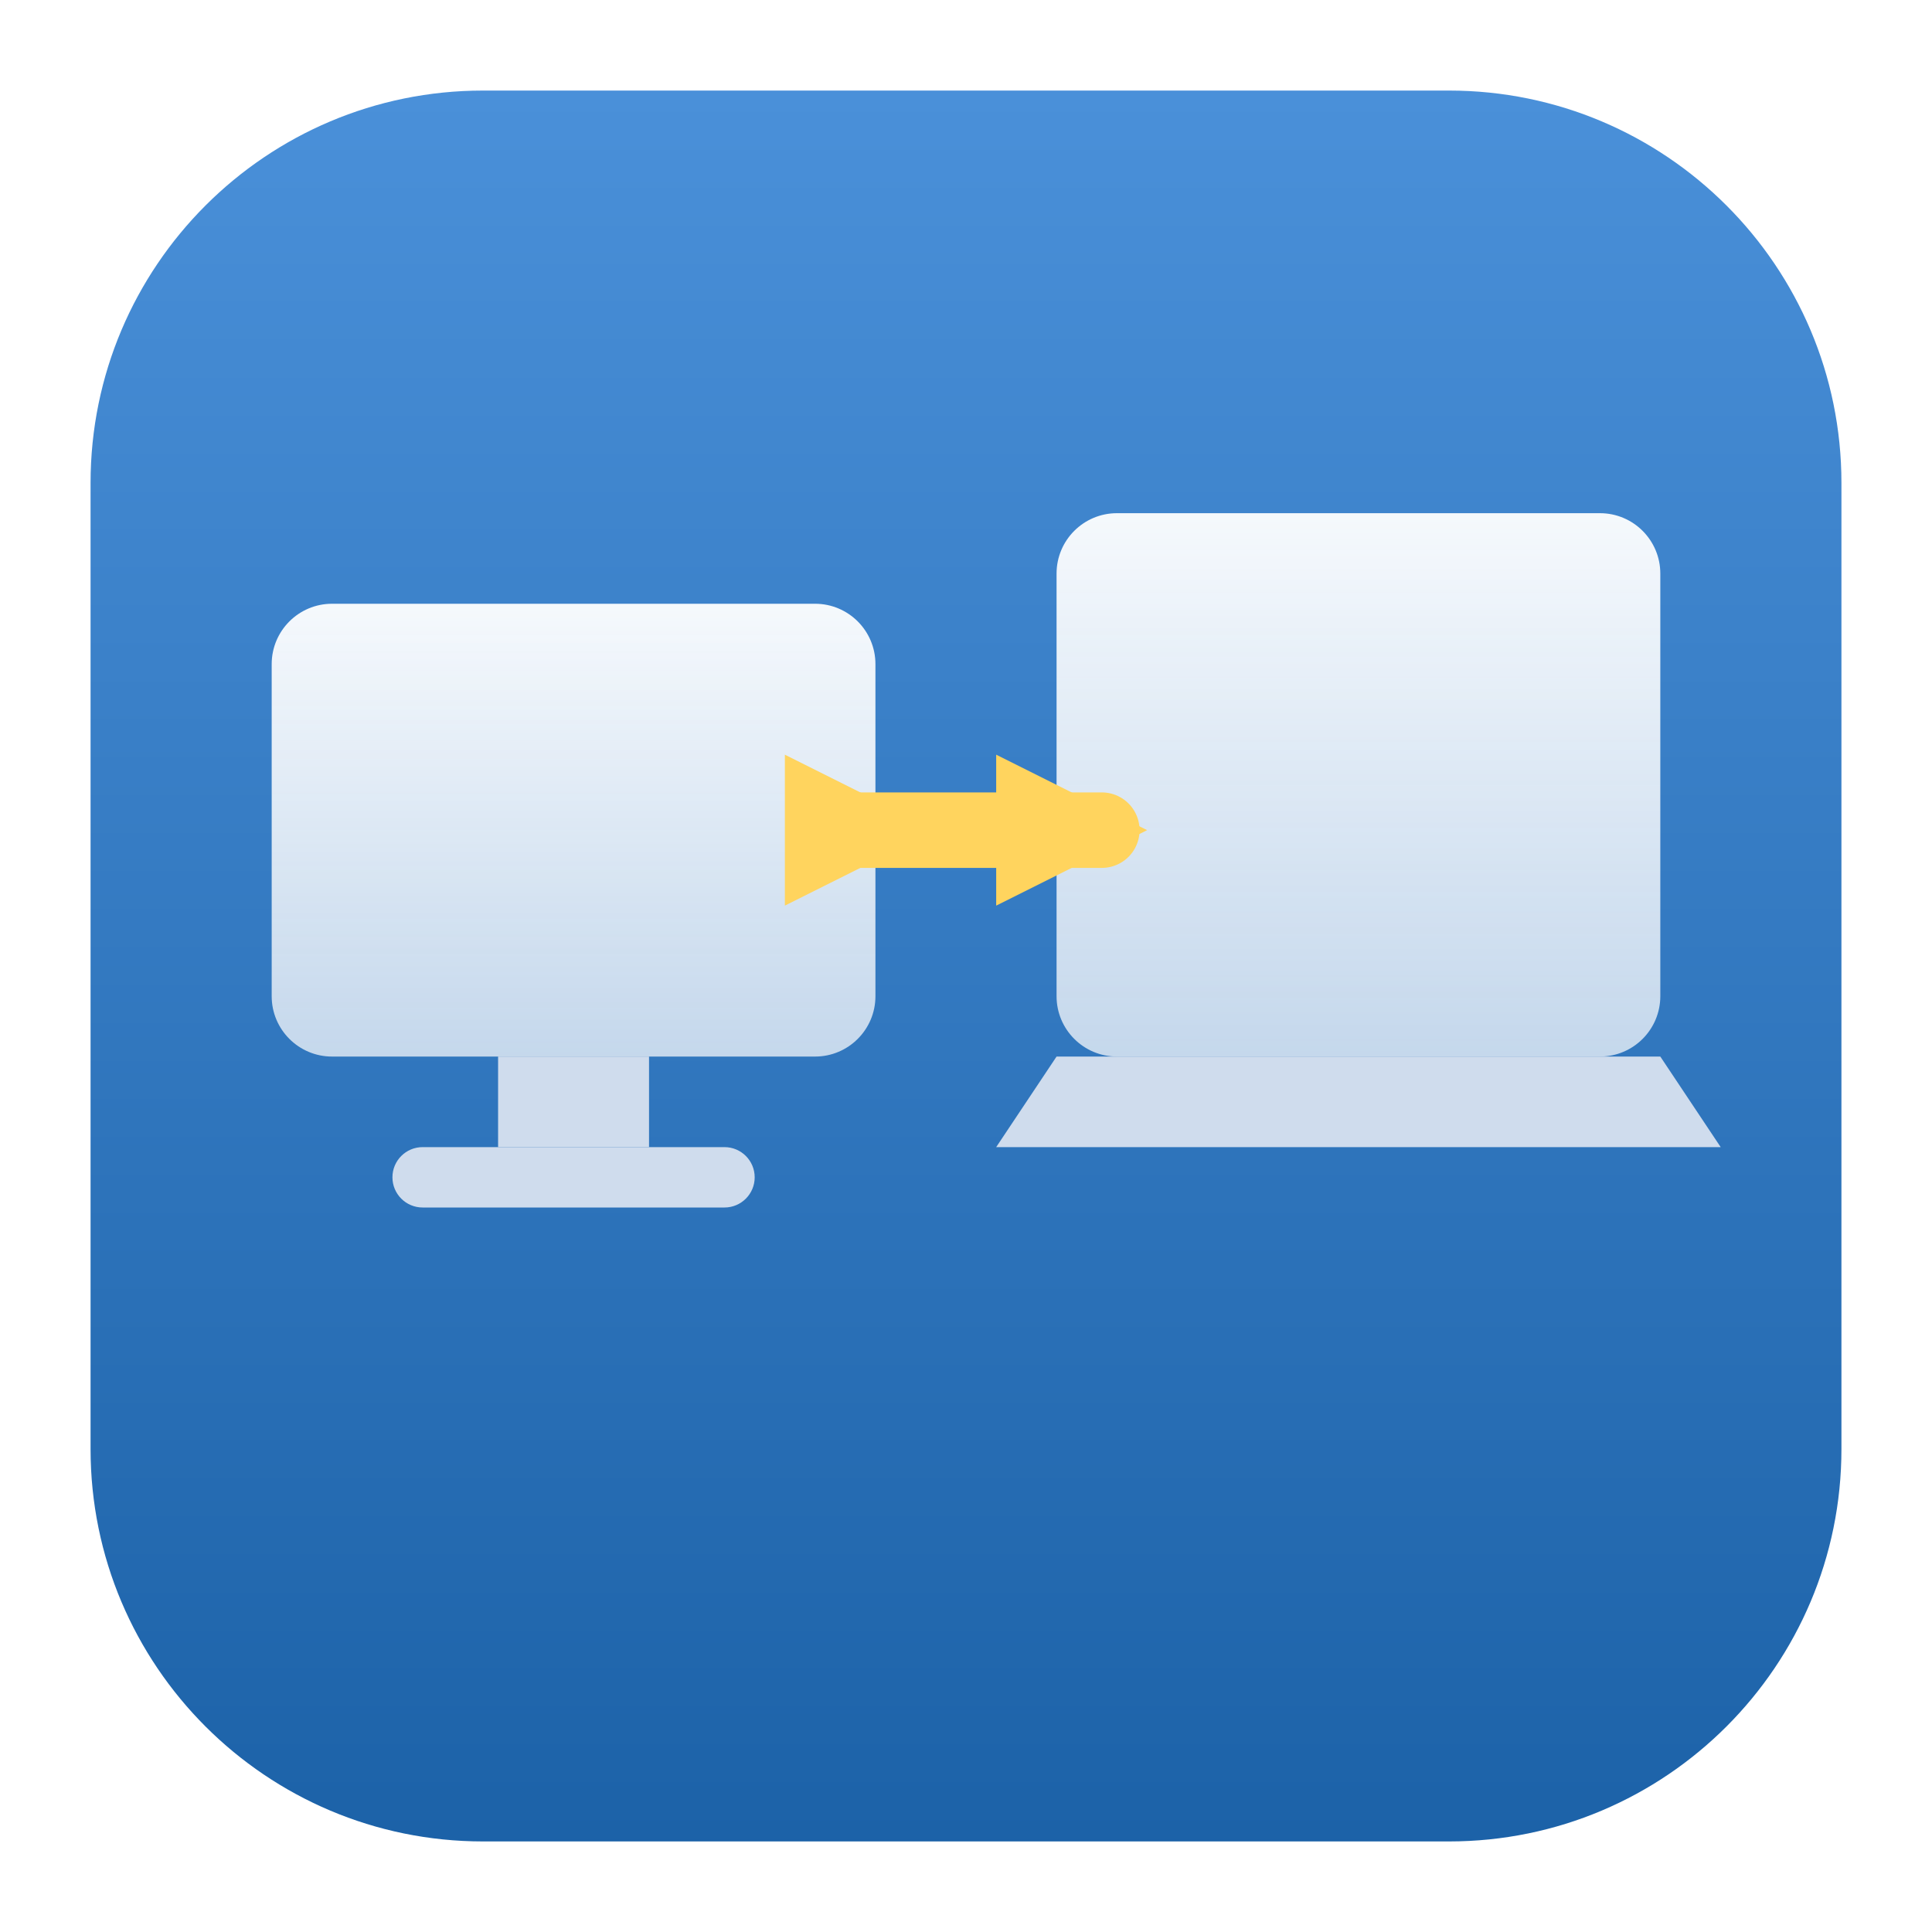
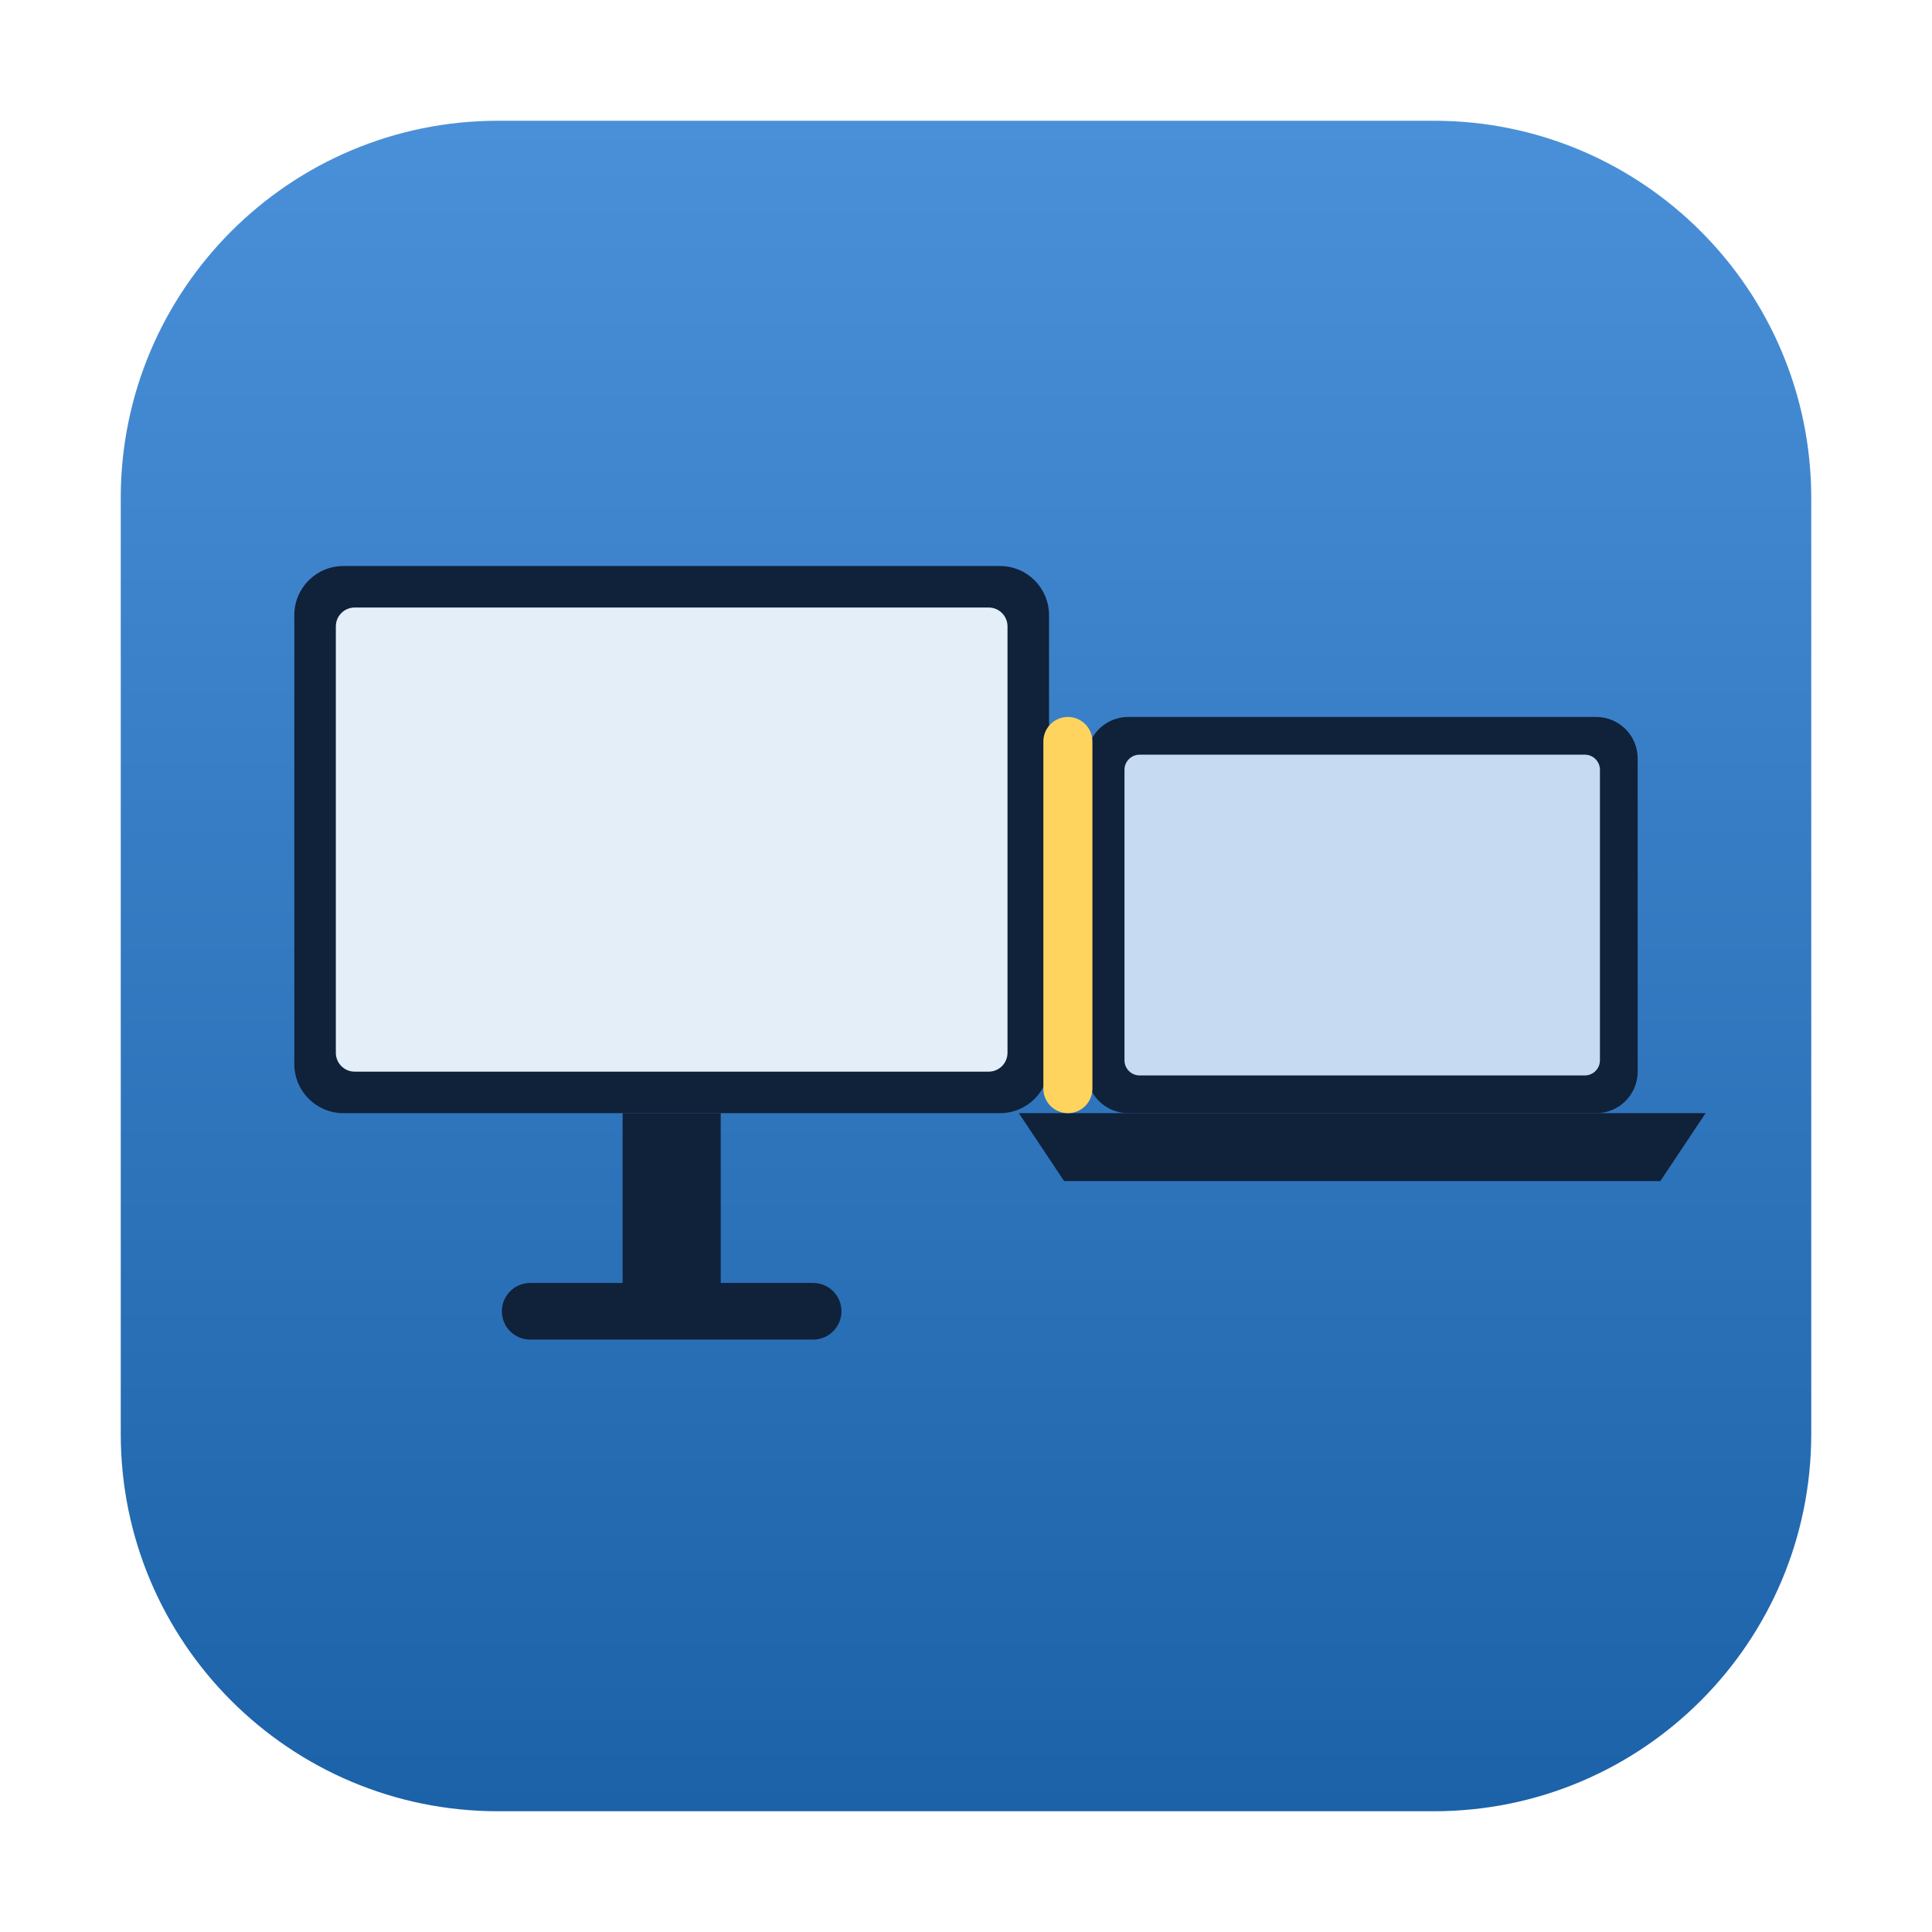
- <svg xmlns="http://www.w3.org/2000/svg" width="128" height="128" viewBox="0 0 128 128">
+ <svg xmlns="http://www.w3.org/2000/svg" width="1024" height="1024" viewBox="0 0 1024 1024">
  <defs>
    <linearGradient id="bg" x1="0" y1="0" x2="0" y2="1">
      <stop offset="0" stop-color="#4a90d9" />
      <stop offset="1" stop-color="#1c62a8" />
    </linearGradient>
-     <linearGradient id="glass" x1="0" y1="0" x2="0" y2="1">
-       <stop offset="0" stop-color="#ffffff" stop-opacity="0.95" />
-       <stop offset="1" stop-color="#dfe9f4" stop-opacity="0.85" />
-     </linearGradient>
  </defs>
-   <rect x="6" y="6" width="116" height="116" rx="26" fill="url(#bg)" />
-   <rect x="18" y="40" width="40" height="30" rx="4" fill="url(#glass)" />
-   <rect x="33" y="70" width="10" height="6" fill="#cfdced" />
-   <rect x="26" y="76" width="24" height="4" rx="2" fill="#cfdced" />
-   <rect x="70" y="34" width="40" height="36" rx="4" fill="url(#glass)" />
-   <path d="M66 76 L114 76 L110 70 L70 70 Z" fill="#cfdced" />
-   <g stroke="#ffd45e" stroke-width="5" stroke-linecap="round" fill="none">
-     <path d="M55 55 L73 55" />
-   </g>
-   <path d="M76 55 L66 50 L66 60 Z" fill="#ffd45e" />
-   <path d="M52 55 L62 50 L62 60 Z" fill="#ffd45e" transform="rotate(180 57 55)" />
+   <rect x="64" y="64" width="896" height="896" rx="200" fill="url(#bg)" />
+   <rect x="156" y="300" width="400" height="290" rx="26" fill="#10213a" />
+   <rect x="178" y="322" width="356" height="246" rx="10" fill="#e3eef9" />
+   <rect x="330" y="590" width="52" height="96" fill="#10213a" />
+   <rect x="266" y="680" width="180" height="30" rx="15" fill="#10213a" />
+   <rect x="576" y="380" width="292" height="210" rx="22" fill="#10213a" />
+   <rect x="596" y="400" width="252" height="170" rx="8" fill="#c6dbf2" />
+   <path d="M540 590 H904 L880 626 H564 Z" fill="#10213a" />
+   <rect x="553" y="380" width="26" height="210" rx="13" fill="#ffd45e" />
</svg>
